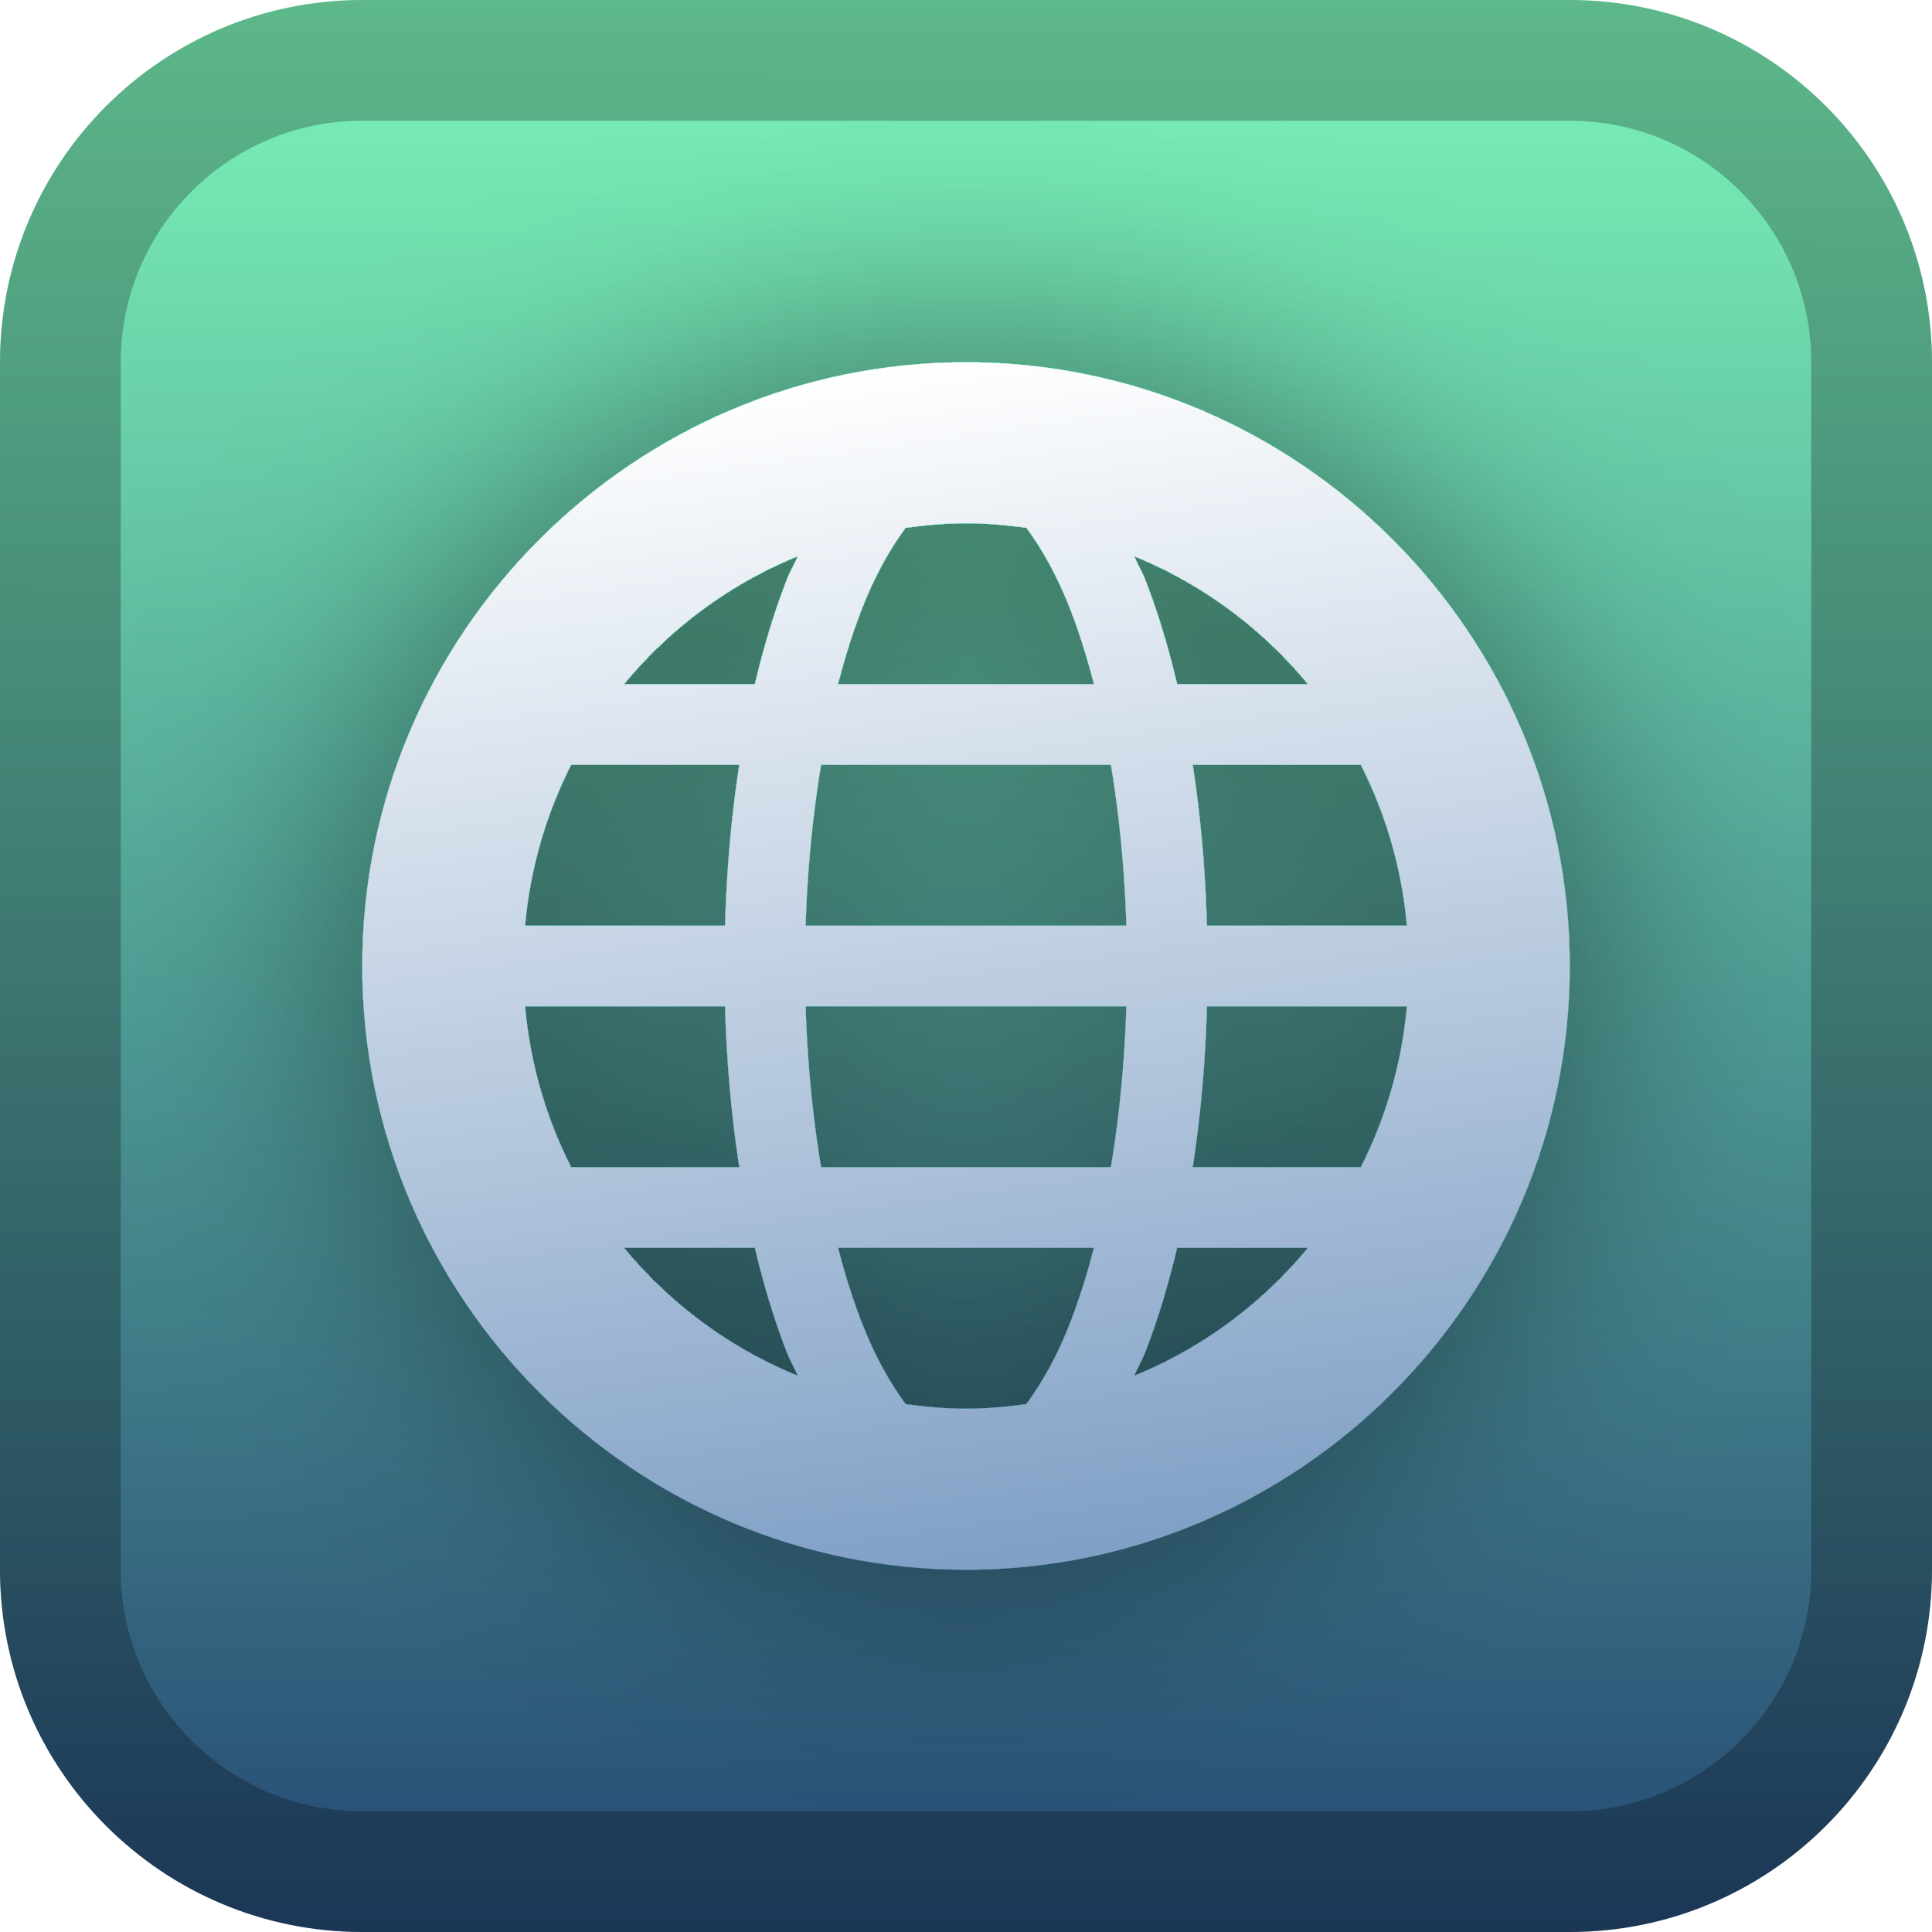
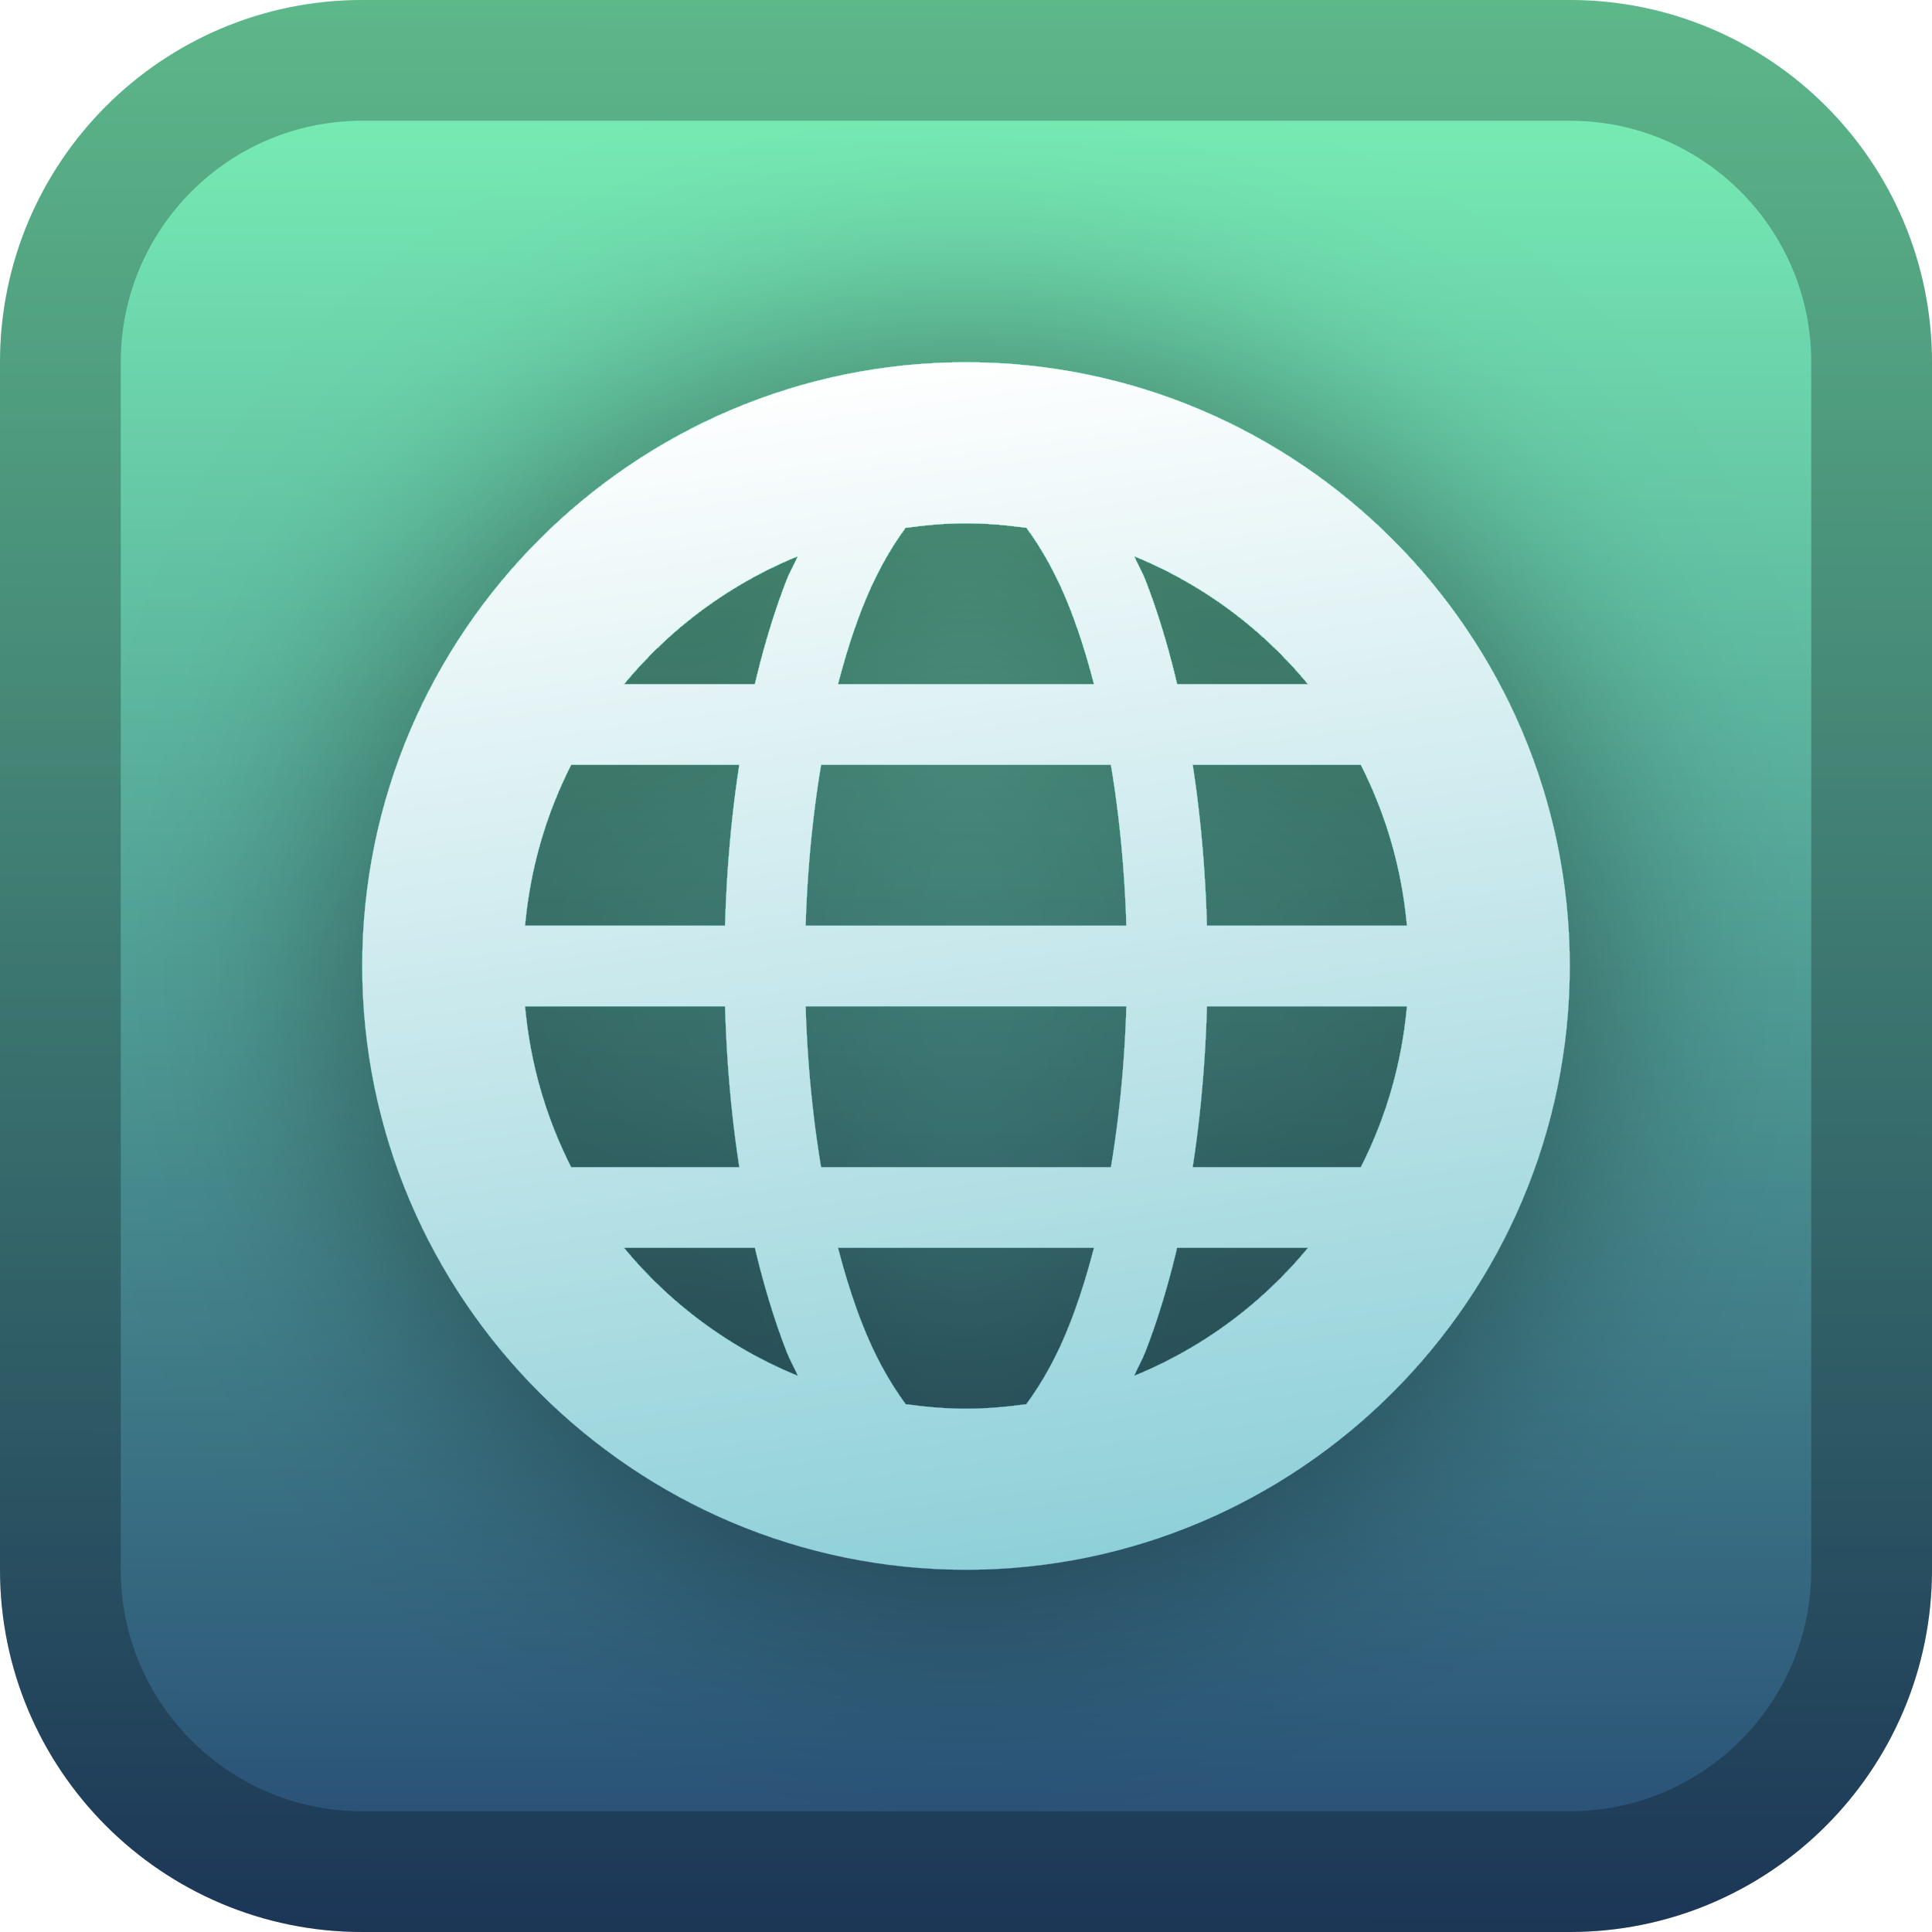
<svg xmlns="http://www.w3.org/2000/svg" width="128" height="128" viewBox="0 0 128 128" fill="none">
  <rect width="128" height="128" rx="24" fill="url(#paint0_linear_28_2)" />
  <rect x="4" y="4" width="120" height="120" rx="20" stroke="black" stroke-opacity="0.25" stroke-width="8" />
  <g filter="url(#filter0_d_28_2)">
    <path d="M29.333 61.333V66.667H98.667V61.333H29.333Z" fill="url(#paint1_linear_28_2)" />
    <path d="M29.333 45.333V50.667H98.667V45.333H29.333Z" fill="url(#paint2_linear_28_2)" />
    <path d="M29.333 77.333V82.667H98.667V77.333H29.333Z" fill="url(#paint3_linear_28_2)" />
    <path d="M64 24C41.972 24 24 41.972 24 64C24 86.028 41.972 104 64 104C86.028 104 104 86.028 104 64C104 41.972 86.028 24 64 24ZM64 34.667C65.365 34.667 66.696 34.79 68.01 34.968C69.027 36.356 70.045 38.117 70.938 40.437C73.187 46.287 74.667 54.704 74.667 64C74.667 73.296 73.187 81.703 70.938 87.552C70.043 89.878 69.019 91.643 68 93.031C66.689 93.209 65.362 93.333 64 93.333C62.639 93.333 61.311 93.208 60 93.031C58.981 91.643 57.957 89.878 57.062 87.552C54.813 81.703 53.333 73.296 53.333 64C53.333 54.704 54.813 46.287 57.062 40.438C57.955 38.118 58.973 36.356 59.99 34.969C61.304 34.791 62.635 34.667 64 34.667ZM52.865 36.844C52.612 37.418 52.319 37.909 52.083 38.521C49.507 45.218 48 54.15 48 64C48 73.85 49.507 82.771 52.083 89.469C52.32 90.083 52.61 90.579 52.865 91.156C42.164 86.792 34.667 76.316 34.667 64C34.667 51.684 42.164 41.208 52.865 36.844ZM75.135 36.844C85.836 41.208 93.333 51.684 93.333 64C93.333 76.316 85.836 86.792 75.135 91.156C75.39 90.579 75.68 90.083 75.917 89.469C78.493 82.771 80 73.85 80 64C80 54.15 78.493 45.218 75.917 38.521C75.681 37.909 75.388 37.418 75.135 36.844Z" fill="url(#paint4_linear_28_2)" />
  </g>
  <defs>
    <filter id="filter0_d_28_2" x="8" y="8" width="112" height="112" filterUnits="userSpaceOnUse" color-interpolation-filters="sRGB">
      <feFlood flood-opacity="0" result="BackgroundImageFix" />
      <feColorMatrix in="SourceAlpha" type="matrix" values="0 0 0 0 0 0 0 0 0 0 0 0 0 0 0 0 0 0 127 0" result="hardAlpha" />
      <feOffset />
      <feGaussianBlur stdDeviation="8" />
      <feComposite in2="hardAlpha" operator="out" />
      <feColorMatrix type="matrix" values="0 0 0 0 0 0 0 0 0 0 0 0 0 0 0 0 0 0 0.5 0" />
      <feBlend mode="normal" in2="BackgroundImageFix" result="effect1_dropShadow_28_2" />
      <feBlend mode="normal" in="SourceGraphic" in2="effect1_dropShadow_28_2" result="shape" />
    </filter>
    <linearGradient id="paint0_linear_28_2" x1="64" y1="128" x2="64.116" y2="0" gradientUnits="userSpaceOnUse">
      <stop stop-color="#254873" />
      <stop offset="1" stop-color="#7CF5B8" />
    </linearGradient>
    <linearGradient id="paint1_linear_28_2" x1="58.43" y1="24" x2="69.57" y2="104" gradientUnits="userSpaceOnUse">
      <stop stop-color="white" />
-       <stop offset="1" stop-color="#7F9FC5" />
+       <stop offset="1" stop-color="#8ED0D8" />
    </linearGradient>
    <linearGradient id="paint2_linear_28_2" x1="58.43" y1="24" x2="69.57" y2="104" gradientUnits="userSpaceOnUse">
      <stop stop-color="white" />
-       <stop offset="1" stop-color="#7F9FC5" />
+       <stop offset="1" stop-color="#8ED0D8" />
    </linearGradient>
    <linearGradient id="paint3_linear_28_2" x1="58.43" y1="24" x2="69.57" y2="104" gradientUnits="userSpaceOnUse">
      <stop stop-color="white" />
-       <stop offset="1" stop-color="#7F9FC5" />
+       <stop offset="1" stop-color="#8ED0D8" />
    </linearGradient>
    <linearGradient id="paint4_linear_28_2" x1="58.43" y1="24" x2="69.57" y2="104" gradientUnits="userSpaceOnUse">
      <stop stop-color="white" />
-       <stop offset="1" stop-color="#7F9FC5" />
+       <stop offset="1" stop-color="#8ED0D8" />
    </linearGradient>
  </defs>
</svg>
